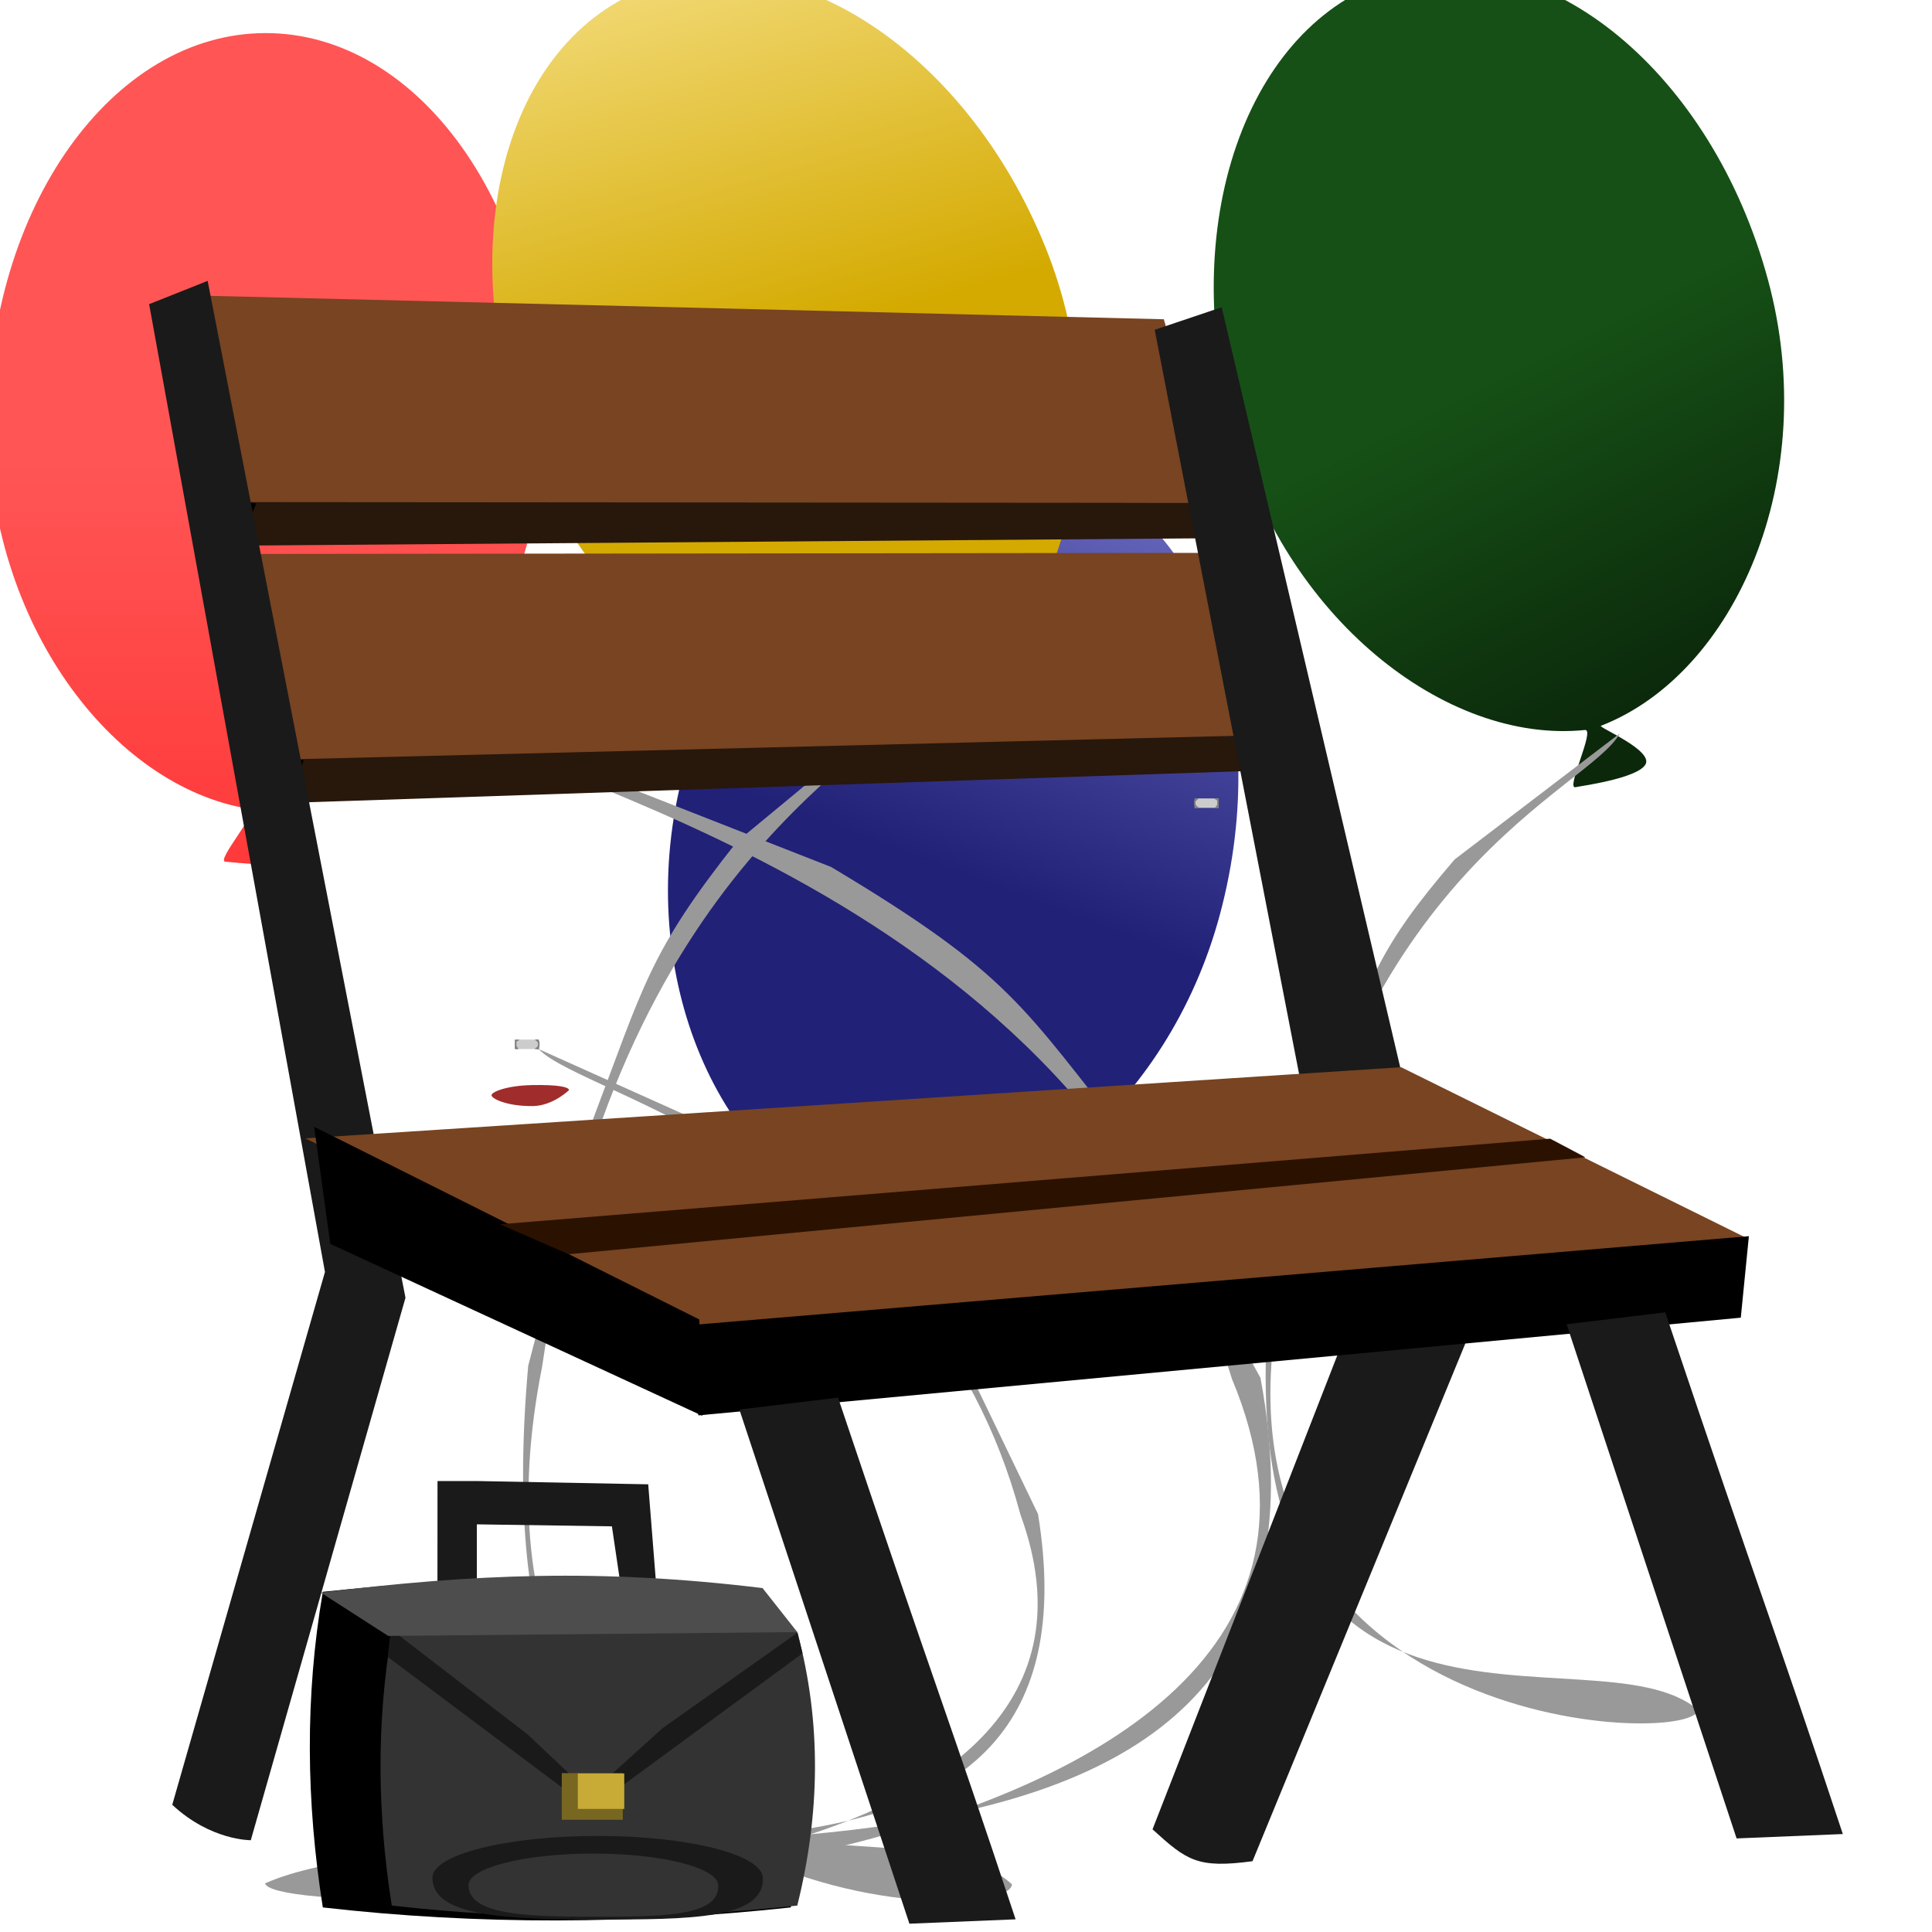
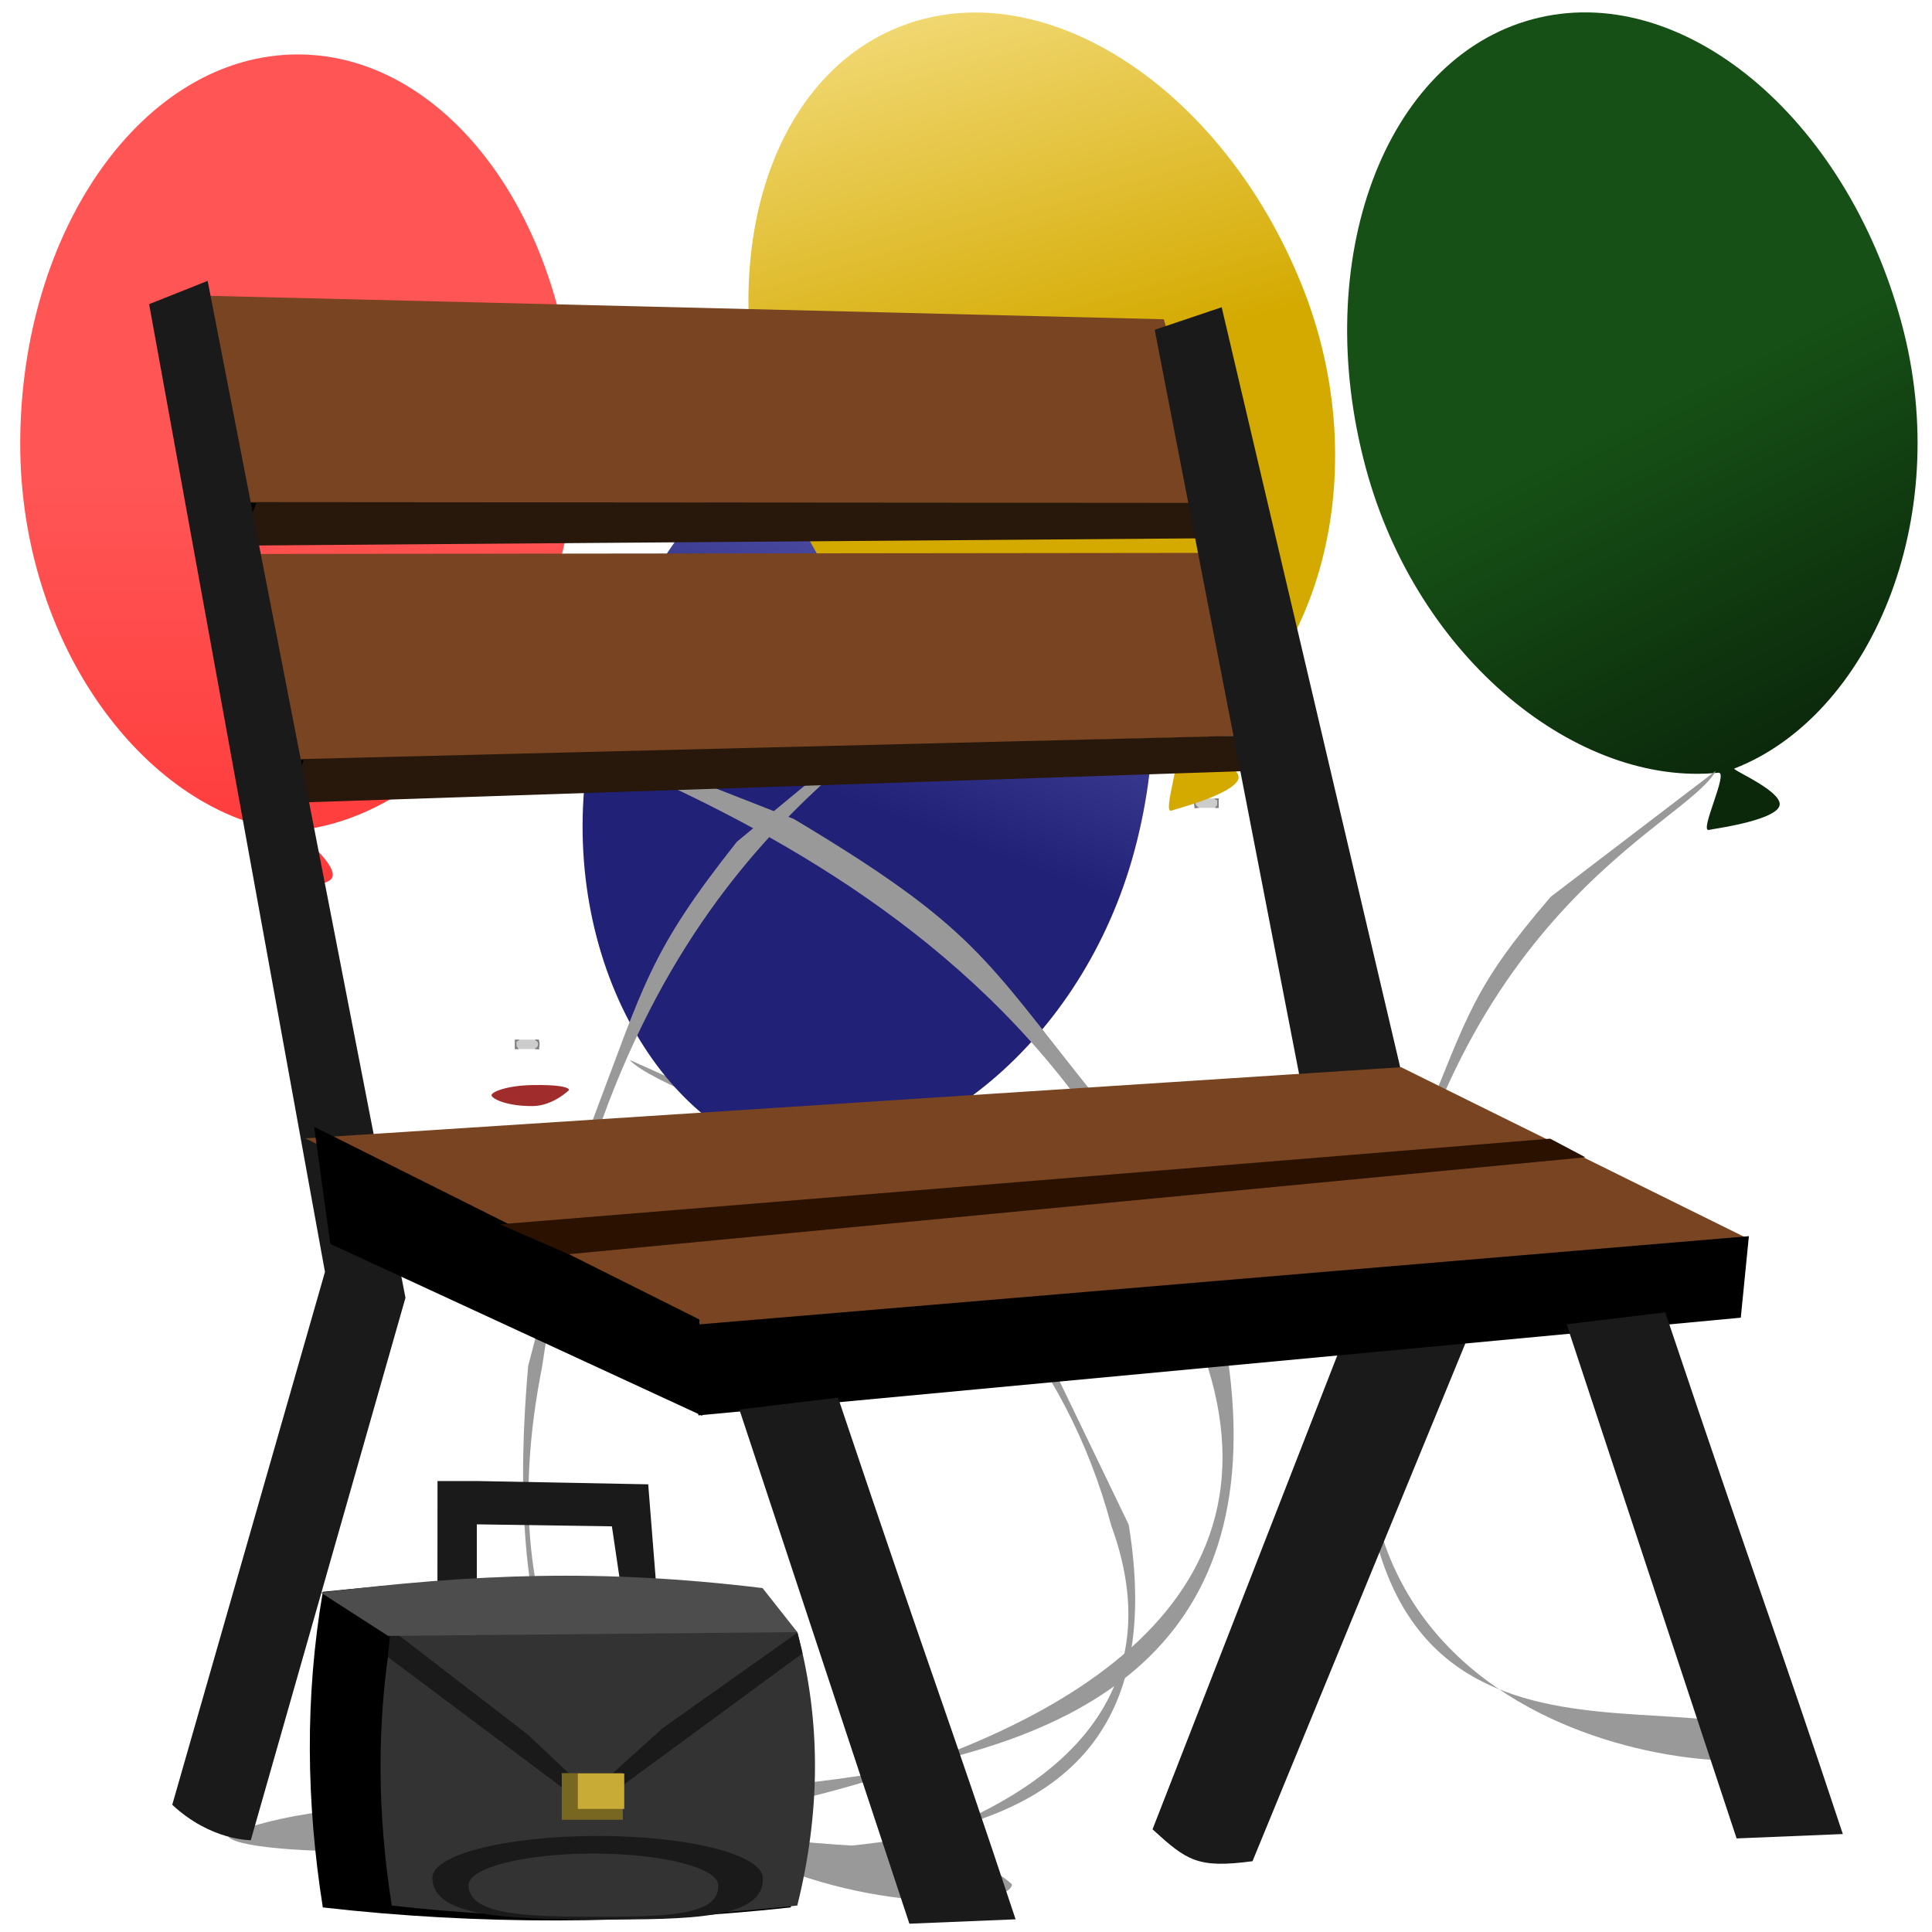
<svg xmlns="http://www.w3.org/2000/svg" xmlns:xlink="http://www.w3.org/1999/xlink" width="64" height="64" id="svg4825" version="1.1" viewBox="0 0 64 64">
  <defs id="defs4827">
    <linearGradient id="linearGradient3518">
      <stop style="stop-color:#d4aa00;stop-opacity:1;" offset="0" id="stop3520" />
      <stop style="stop-color:#ffeeaa;stop-opacity:1" offset="1" id="stop3522" />
    </linearGradient>
    <linearGradient id="linearGradient3471">
      <stop style="stop-color:#165016;stop-opacity:1;" offset="0" id="stop3473" />
      <stop style="stop-color:#0b280b;stop-opacity:1" offset="1" id="stop3475" />
    </linearGradient>
    <linearGradient id="linearGradient3439">
      <stop style="stop-color:#212178;stop-opacity:1;" offset="0" id="stop3441" />
      <stop style="stop-color:#8787de;stop-opacity:1" offset="1" id="stop3443" />
    </linearGradient>
    <linearGradient id="linearGradient3392">
      <stop style="stop-color:#ff5555;stop-opacity:1;" offset="0" id="stop3394" />
      <stop style="stop-color:#ff2a2a;stop-opacity:1" offset="1" id="stop3396" />
    </linearGradient>
-     <linearGradient xlink:href="#linearGradient3392" id="linearGradient3398" x1="17.854" y1="22.988" x2="17.854" y2="43.847" gradientUnits="userSpaceOnUse" gradientTransform="translate(-8.875,-7.75)" />
-     <linearGradient xlink:href="#linearGradient3439" id="linearGradient3445" x1="42.073" y1="14.326" x2="49.144" y2="-4.589" gradientUnits="userSpaceOnUse" gradientTransform="translate(-11.625,14.125)" />
-     <linearGradient xlink:href="#linearGradient3471" id="linearGradient3477" x1="52.149" y1="22.281" x2="57.629" y2="33.064" gradientUnits="userSpaceOnUse" gradientTransform="translate(-3.37868,-9.389087)" />
-     <linearGradient xlink:href="#linearGradient3518" id="linearGradient3524" x1="20.683" y1="22.811" x2="22.627" y2="3.896" gradientUnits="userSpaceOnUse" gradientTransform="matrix(0.9272101,-0.3745417,0.3745417,0.9272101,-2.573349,-1.789506)" />
+     <linearGradient xlink:href="#linearGradient3392" id="linearGradient3398" x1="17.854" y1="22.988" x2="17.854" y2="43.847" gradientUnits="userSpaceOnUse" gradientTransform="translate(-7.81434,-7.042893)" />
+     <linearGradient xlink:href="#linearGradient3439" id="linearGradient3445" x1="42.073" y1="14.326" x2="49.144" y2="-4.589" gradientUnits="userSpaceOnUse" gradientTransform="translate(-14.45343,12.00368)" />
+     <linearGradient xlink:href="#linearGradient3471" id="linearGradient3477" x1="52.149" y1="22.281" x2="57.629" y2="33.064" gradientUnits="userSpaceOnUse" gradientTransform="translate(1.040738,-7.974874)" />
+     <linearGradient xlink:href="#linearGradient3518" id="linearGradient3524" x1="20.683" y1="22.811" x2="22.627" y2="3.896" gradientUnits="userSpaceOnUse" gradientTransform="matrix(0.9272101,-0.3745417,0.3745417,0.9272101,5.911932,-0.5520694)" />
  </defs>
  <g id="layer4" />
  <g id="layer1">
    <path style="opacity:1;fill:#ff2a2a;fill-opacity:1;fill-rule:evenodd;stroke:#000000;stroke-width:1;stroke-miterlimit:4;stroke-dasharray:none;stroke-opacity:0" id="path5518" d="m 30.406,22.811 a 13.081,19.269 0 0 1 -0.03,1.306" />
-     <path style="fill:url(#linearGradient3398);fill-opacity:1" d="m 17.995,14 c 0,6.788 -4.441,12.286 -9.182,12.8 -0.118,0.013 1.473,1.234 1.091,1.62 -0.381,0.385 -2.309,0.126 -2.43,0.126 -0.361,0 1.141,-1.692 0.79,-1.749 -4.574,-0.743 -8.655,-6.177 -8.655,-12.796 0,-7.127 4.116,-12.905 9.192,-12.905 5.077,5e-7 9.192,5.778 9.192,12.905 z" id="path3349" />
+     <path style="fill:url(#linearGradient3398);fill-opacity:1" d="m 19.056,14.707 c 0,6.788 -4.441,12.286 -9.182,12.8 -0.118,0.013 1.473,1.234 1.091,1.62 -0.381,0.385 -2.309,0.126 -2.43,0.126 -0.361,0 1.141,-1.692 0.79,-1.749 -4.574,-0.743 -8.655,-6.177 -8.655,-12.796 0,-7.127 4.116,-12.905 9.192,-12.905 5.077,5e-7 9.192,5.778 9.192,12.905 z" id="path3349" />
    <path style="fill:#a02c2c" d="m 18.852,36.109 c 0,0 -0.534,0.525 -1.203,0.531 -0.88,0.008 -1.367,-0.252 -1.367,-0.359 2e-6,-0.108 0.497,-0.319 1.336,-0.336 0.841,-0.017 1.215,0.058 1.234,0.164 z" id="path3352" />
    <rect style="fill:#cccccc" id="rect3355" width="0.781" height="0.312" x="17.062" y="34.438" />
    <path style="fill:#808080" d="m 17.055,34.438 0.051,0 0.11,0.004 -0.109,0.066 0.003,0.149 0.072,0.094 -0.076,0.004 -0.051,0 z" id="rect3357" />
    <path style="fill:#808080" d="m 17.715,34.438 0.121,-0.004 c 0.069,0.104 0.028,0.228 0.02,0.332 l -0.156,-0.02 c 0.063,-0.03 0.133,-0.08 0.124,-0.162 0.016,-0.071 -0.075,-0.105 -0.108,-0.147 z" id="rect3359" />
-     <path style="fill:#999999" d="m 25.66,38.261 c 3.675,2.517 3.877,3.239 6.059,6.36 l 2.667,5.534 C 36.732,64.604 19.056,59.476 14.153,61.923 14.329,62.985 38.334,62.575 33.805,50.179 30.713,38.614 19.27,36.306 17.849,34.755 Z" id="rect3400" />
-     <path style="fill:url(#linearGradient3445);fill-opacity:1" d="m 22.655,25.527 c -1.764,6.555 1.095,13.018 5.54,14.746 0.111,0.043 -1.743,0.809 -1.475,1.28 0.268,0.471 2.197,0.722 2.314,0.753 0.349,0.094 -0.662,-1.93 -0.309,-1.894 4.61,0.471 9.962,-3.715 11.683,-10.107 1.852,-6.882 -0.62,-13.531 -5.523,-14.85 -4.902,-1.319 -10.378,3.19 -12.23,10.072 z" id="path3349-6" />
+     <path style="fill:#999999" d="m 28.665,38.615 c 3.675,2.517 3.877,3.239 6.059,6.36 l 2.667,5.534 C 39.738,64.958 22.061,59.83 17.158,62.276 17.334,63.339 41.339,62.929 36.811,50.533 33.719,38.968 22.276,36.659 20.854,35.108 Z" id="rect3400" />
+     <path style="fill:url(#linearGradient3445);fill-opacity:1" d="m 19.827,23.406 c -1.764,6.555 1.095,13.018 5.54,14.746 0.111,0.043 -1.743,0.809 -1.475,1.28 0.268,0.471 2.197,0.722 2.314,0.753 0.349,0.094 -0.662,-1.93 -0.309,-1.894 4.61,0.471 9.962,-3.715 11.683,-10.107 1.852,-6.882 -0.62,-13.531 -5.523,-14.85 -4.902,-1.319 -10.378,3.19 -12.23,10.072 z" id="path3349-6" />
    <rect style="fill:#cccccc" id="rect3355-2" width="0.781" height="0.312" x="-40.366" y="26.449" transform="scale(-1,1)" />
    <path style="fill:#808080" d="m 40.373,26.449 -0.051,0 -0.11,0.004 0.109,0.066 -0.003,0.149 -0.072,0.094 0.076,0.004 0.051,0 z" id="rect3357-8" />
    <path style="fill:#808080" d="m 39.713,26.449 -0.121,-0.004 c -0.069,0.104 -0.028,0.228 -0.02,0.332 l 0.156,-0.02 c -0.063,-0.03 -0.133,-0.08 -0.124,-0.162 -0.016,-0.071 0.075,-0.105 0.108,-0.147 z" id="rect3359-7" />
    <path style="fill:#999999" d="m 24.41,27.884 c -2.911,3.675 -3.071,4.728 -4.8,9.283 l -2.113,8.078 c -1.859,21.09 12.144,13.606 16.027,17.177 -0.139,1.551 -19.154,0.952 -15.567,-17.142 2.449,-16.882 11.514,-20.251 12.64,-22.515 z" id="rect3400-9" />
-     <path style="fill:url(#linearGradient3477);fill-opacity:1" d="m 58.574,9.297 c 1.764,6.555 -1.095,13.018 -5.54,14.746 -0.111,0.043 1.743,0.809 1.475,1.28 -0.268,0.471 -2.197,0.722 -2.314,0.753 -0.349,0.094 0.662,-1.93 0.309,-1.894 C 47.894,24.654 42.542,20.468 40.821,14.075 38.969,7.193 41.442,0.545 46.344,-0.775 51.246,-2.094 56.722,2.415 58.574,9.297 Z" id="path3349-6-2" />
-     <path style="fill:#999999" d="m 48.188,28.469 c -2.574,2.997 -2.715,3.856 -4.244,7.572 l -1.868,6.589 C 40.432,59.833 52.813,53.728 56.247,56.641 56.124,57.906 39.31,57.417 42.482,42.659 44.648,28.889 52.663,26.141 53.659,24.294 Z" id="rect3400-97" />
-     <path style="fill:url(#linearGradient3524);fill-opacity:1" d="m 34.631,8.188 c 2.542,6.294 0.484,13.055 -3.72,15.307 -0.105,0.056 1.828,0.592 1.619,1.093 -0.209,0.5 -2.094,0.982 -2.206,1.027 -0.335,0.135 0.424,-1.996 0.078,-1.918 C 25.883,24.721 20.064,21.212 17.584,15.074 14.915,8.465 16.567,1.567 21.274,-0.335 25.981,-2.236 31.961,1.579 34.631,8.188 Z" id="path3349-5" />
-     <path style="fill:#999999" d="m 27.533,28.72 c 5.989,3.582 6.318,4.608 9.875,9.049 l 4.347,7.875 C 45.579,66.202 16.771,58.906 8.781,62.387 9.068,63.899 48.189,63.315 40.809,45.677 35.769,29.221 17.121,25.937 14.804,23.73 Z" id="rect3400-97-8" />
+     <path style="fill:url(#linearGradient3477);fill-opacity:1" d="m 62.994,10.712 c 1.764,6.555 -1.095,13.018 -5.54,14.746 -0.111,0.043 1.743,0.809 1.475,1.28 -0.268,0.471 -2.197,0.722 -2.314,0.753 -0.349,0.094 0.662,-1.93 0.309,-1.894 C 52.314,26.068 46.961,21.882 45.241,15.49 43.388,8.607 45.861,1.959 50.763,0.639 55.666,-0.68 61.141,3.829 62.994,10.712 Z" id="path3349-6-2" />
+     <path style="fill:#999999" d="m 51.37,29.707 c -2.574,2.997 -2.715,3.856 -4.244,7.572 l -1.868,6.589 C 43.614,61.07 55.995,54.966 59.429,57.878 59.306,59.143 42.492,58.655 45.664,43.896 47.83,30.127 55.845,27.379 56.841,25.532 Z" id="rect3400-97" />
+     <path style="fill:url(#linearGradient3524);fill-opacity:1" d="m 43.116,9.425 c 2.542,6.294 0.484,13.055 -3.72,15.307 -0.105,0.056 1.828,0.592 1.619,1.093 -0.209,0.5 -2.094,0.982 -2.206,1.027 -0.335,0.135 0.424,-1.996 0.078,-1.918 C 34.368,25.959 28.549,22.449 26.07,16.311 23.4,9.703 25.052,2.804 29.759,0.903 34.467,-0.999 40.447,2.817 43.116,9.425 Z" id="path3349-5" />
+     <path style="fill:#999999" d="m 26.296,27.129 c 5.989,3.582 6.318,4.608 9.875,9.049 l 4.347,7.875 C 44.341,64.611 15.533,57.315 7.544,60.796 7.831,62.308 46.951,61.724 39.571,44.086 34.532,27.63 15.883,24.346 13.567,22.139 Z" id="rect3400-97-8" />
  </g>
  <g id="layer2">
    <path style="opacity:1;fill:#784421;fill-opacity:1;fill-rule:evenodd;stroke:#000000;stroke-width:0.892;stroke-miterlimit:4;stroke-dasharray:none;stroke-opacity:0" d="m 6.538,9.79 32.015,0.786 1.741,6.088 -32.283,0 z" id="rect5373-9" />
    <path style="opacity:1;fill:#28170b;fill-opacity:1;fill-rule:evenodd;stroke:#000000;stroke-width:0.892;stroke-miterlimit:4;stroke-dasharray:none;stroke-opacity:0" d="m 5.824,11.416 0.748,-1.583 1.44,6.8 32.295,0.025 -0.573,1.175 -32.397,0.245 z" id="rect5376-3" />
    <path style="opacity:1;fill:#000000;fill-opacity:1;fill-rule:evenodd;stroke:#000000;stroke-width:0.892;stroke-miterlimit:4;stroke-dasharray:none;stroke-opacity:0" d="m 7.873,15.944 0.155,0.67 0.46,0.059 -0.58,1.418 -0.564,0.02 -0.098,-0.541 z" id="rect5379-7" />
    <path style="opacity:1;fill:#784421;fill-opacity:1;fill-rule:evenodd;stroke:#000000;stroke-width:0.892;stroke-miterlimit:4;stroke-dasharray:none;stroke-opacity:0" d="m 8.032,18.351 32.019,-0.036 1.814,6.043 -32.278,0.829 z" id="rect5373-5-0" />
    <path style="opacity:1;fill:#28170b;fill-opacity:1;fill-rule:evenodd;stroke:#000000;stroke-width:0.892;stroke-miterlimit:4;stroke-dasharray:none;stroke-opacity:0" d="m 7.336,19.995 0.729,-1.602 1.521,6.762 32.29,-0.804 -0.559,1.19 -32.389,1.077 z" id="rect5376-7-8" />
    <path style="opacity:1;fill:#000000;fill-opacity:1;fill-rule:evenodd;stroke:#000000;stroke-width:0.892;stroke-miterlimit:4;stroke-dasharray:none;stroke-opacity:0" d="m 9.439,24.47 0.163,0.666 0.461,0.047 -0.563,1.433 -0.564,0.035 -0.105,-0.538 z" id="rect5379-9-7" />
    <path style="opacity:1;fill:#1a1a1a;fill-opacity:1;fill-rule:evenodd;stroke:#000000;stroke-width:0.892;stroke-miterlimit:4;stroke-dasharray:none;stroke-opacity:0" d="m 4.94,10.076 1.939,-0.772 6.553,33.686 -5.124,17.969 c 0,0 -1.319,0.021 -2.602,-1.173 L 10.765,42.135 Z" id="rect5406-6" />
    <path style="opacity:1;fill:#1a1a1a;fill-opacity:1;fill-rule:evenodd;stroke:#000000;stroke-width:0.939;stroke-miterlimit:4;stroke-dasharray:none;stroke-opacity:0" d="m 38.251,10.925 2.219,-0.747 8.066,34.339 -7.045,17.138 c -1.821,0.243 -2.172,-0.017 -3.312,-1.056 l 6.483,-16.629 z" id="rect5406-1-7" />
    <path style="opacity:1;fill:#784421;fill-opacity:1;fill-rule:evenodd;stroke:#000000;stroke-width:0.892;stroke-miterlimit:4;stroke-dasharray:none;stroke-opacity:0" d="M 22.973,43.994 57.934,41.048 46.414,35.353 10.113,37.709 Z" id="rect5423-3" />
    <path style="opacity:1;fill:#000000;fill-opacity:1;fill-rule:evenodd;stroke:#000000;stroke-width:0.892;stroke-miterlimit:4;stroke-dasharray:none;stroke-opacity:0" d="m 10.406,37.326 12.759,6.383 0.1,3.191 -12.324,-5.695 z" id="rect5426-2" />
    <path style="opacity:1;fill:#000000;fill-opacity:1;fill-rule:evenodd;stroke:#000000;stroke-width:0.892;stroke-miterlimit:4;stroke-dasharray:none;stroke-opacity:0" d="m 22.872,43.896 35.062,-2.946 -0.268,2.7 -34.531,3.236 z" id="rect5428-0" />
    <path style="opacity:1;fill:#2b1100;fill-opacity:1;fill-rule:evenodd;stroke:#000000;stroke-width:0.876;stroke-miterlimit:4;stroke-dasharray:none;stroke-opacity:0" d="m 16.559,40.556 34.792,-2.836 1.168,0.617 -33.682,3.211 z" id="rect5440-2" />
    <path style="opacity:1;fill:#1a1a1a;fill-opacity:1;fill-rule:evenodd;stroke:#000000;stroke-width:0.759;stroke-miterlimit:4;stroke-dasharray:none;stroke-opacity:0" d="m 51.896,43.868 3.268,-0.395 c 3.263,9.713 3.646,10.536 5.882,17.282 L 57.527,60.9 Z" id="rect5480-8" />
    <path style="opacity:1;fill:#1a1a1a;fill-opacity:1;fill-rule:evenodd;stroke:#000000;stroke-width:0.759;stroke-miterlimit:4;stroke-dasharray:none;stroke-opacity:0" d="m 24.493,46.693 3.268,-0.395 c 3.263,9.713 3.646,10.536 5.882,17.282 l -3.518,0.145 z" id="rect5480-6-4" />
  </g>
  <g id="layer3" />
  <path style="fill:#000000" d="m 10.694,52.73 c 5.02,-0.513 9.228,-0.72 14.575,-0.087 0.938,3.485 1.79,7.057 0.924,10.543 -5.166,0.558 -10.333,0.59 -15.499,0 -0.551,-3.485 -0.597,-6.97 0,-10.456 z" id="rect3621" />
  <path style="fill:#333333" d="m 12.978,54.062 c 4.351,-0.444 8.798,-0.548 13.433,0 0.813,3.021 0.75,6.041 0,9.062 -4.478,0.484 -8.955,0.511 -13.433,0 -0.477,-3.021 -0.517,-6.041 0,-9.062 z" id="rect3621-5" />
  <path style="fill:#1a1a1a" d="m 12.944,53.965 4.534,3.49 2.127,2.005 -0.24,0.312 -6.519,-4.883 z" id="rect3639" />
  <path style="fill:#1a1a1a" d="m 26.418,54.084 -4.469,3.164 -2.696,2.435 0.311,0.242 7.02,-5.156 z" id="rect3639-5" />
  <path style="fill:#1a1a1a" d="m 25.271,62.202 c 0.061,1.379 -2.451,1.384 -5.474,1.384 -3.023,0 -5.474,-0.097 -5.474,-1.384 0,-0.764 2.451,-1.384 5.474,-1.384 3.023,0 5.44,0.62 5.474,1.384 z" id="path3657" />
  <path style="fill:#333333" d="m 23.793,62.448 c 0.046,1.042 -1.852,1.046 -4.136,1.046 -2.284,0 -4.136,-0.073 -4.136,-1.046 0,-0.577 1.852,-1.046 4.136,-1.046 2.284,0 4.11,0.469 4.136,1.046 z" id="path3657-5" />
  <rect style="fill:#786721" id="rect3699" width="2.022" height="1.544" x="18.609" y="58.738" />
  <rect style="fill:#c8ab37" id="rect3699-2" width="1.538" height="1.174" x="19.141" y="58.749" />
  <path style="fill:#1a1a1a" d="m 14.493,49.061 1.305,0 5.675,0.109 0.267,3.37 -1.199,-0.147 -0.271,-1.831 -4.474,-0.066 0,2.044 -1.305,0 z" id="rect3716" />
  <path style="fill:#4d4d4d" d="m 10.628,52.757 c 5.066,-0.621 9.279,-0.8 14.632,-0.15 l 1.157,1.466 -0.332,-0.004 -13.227,0.123 z" id="rect3719" />
</svg>
